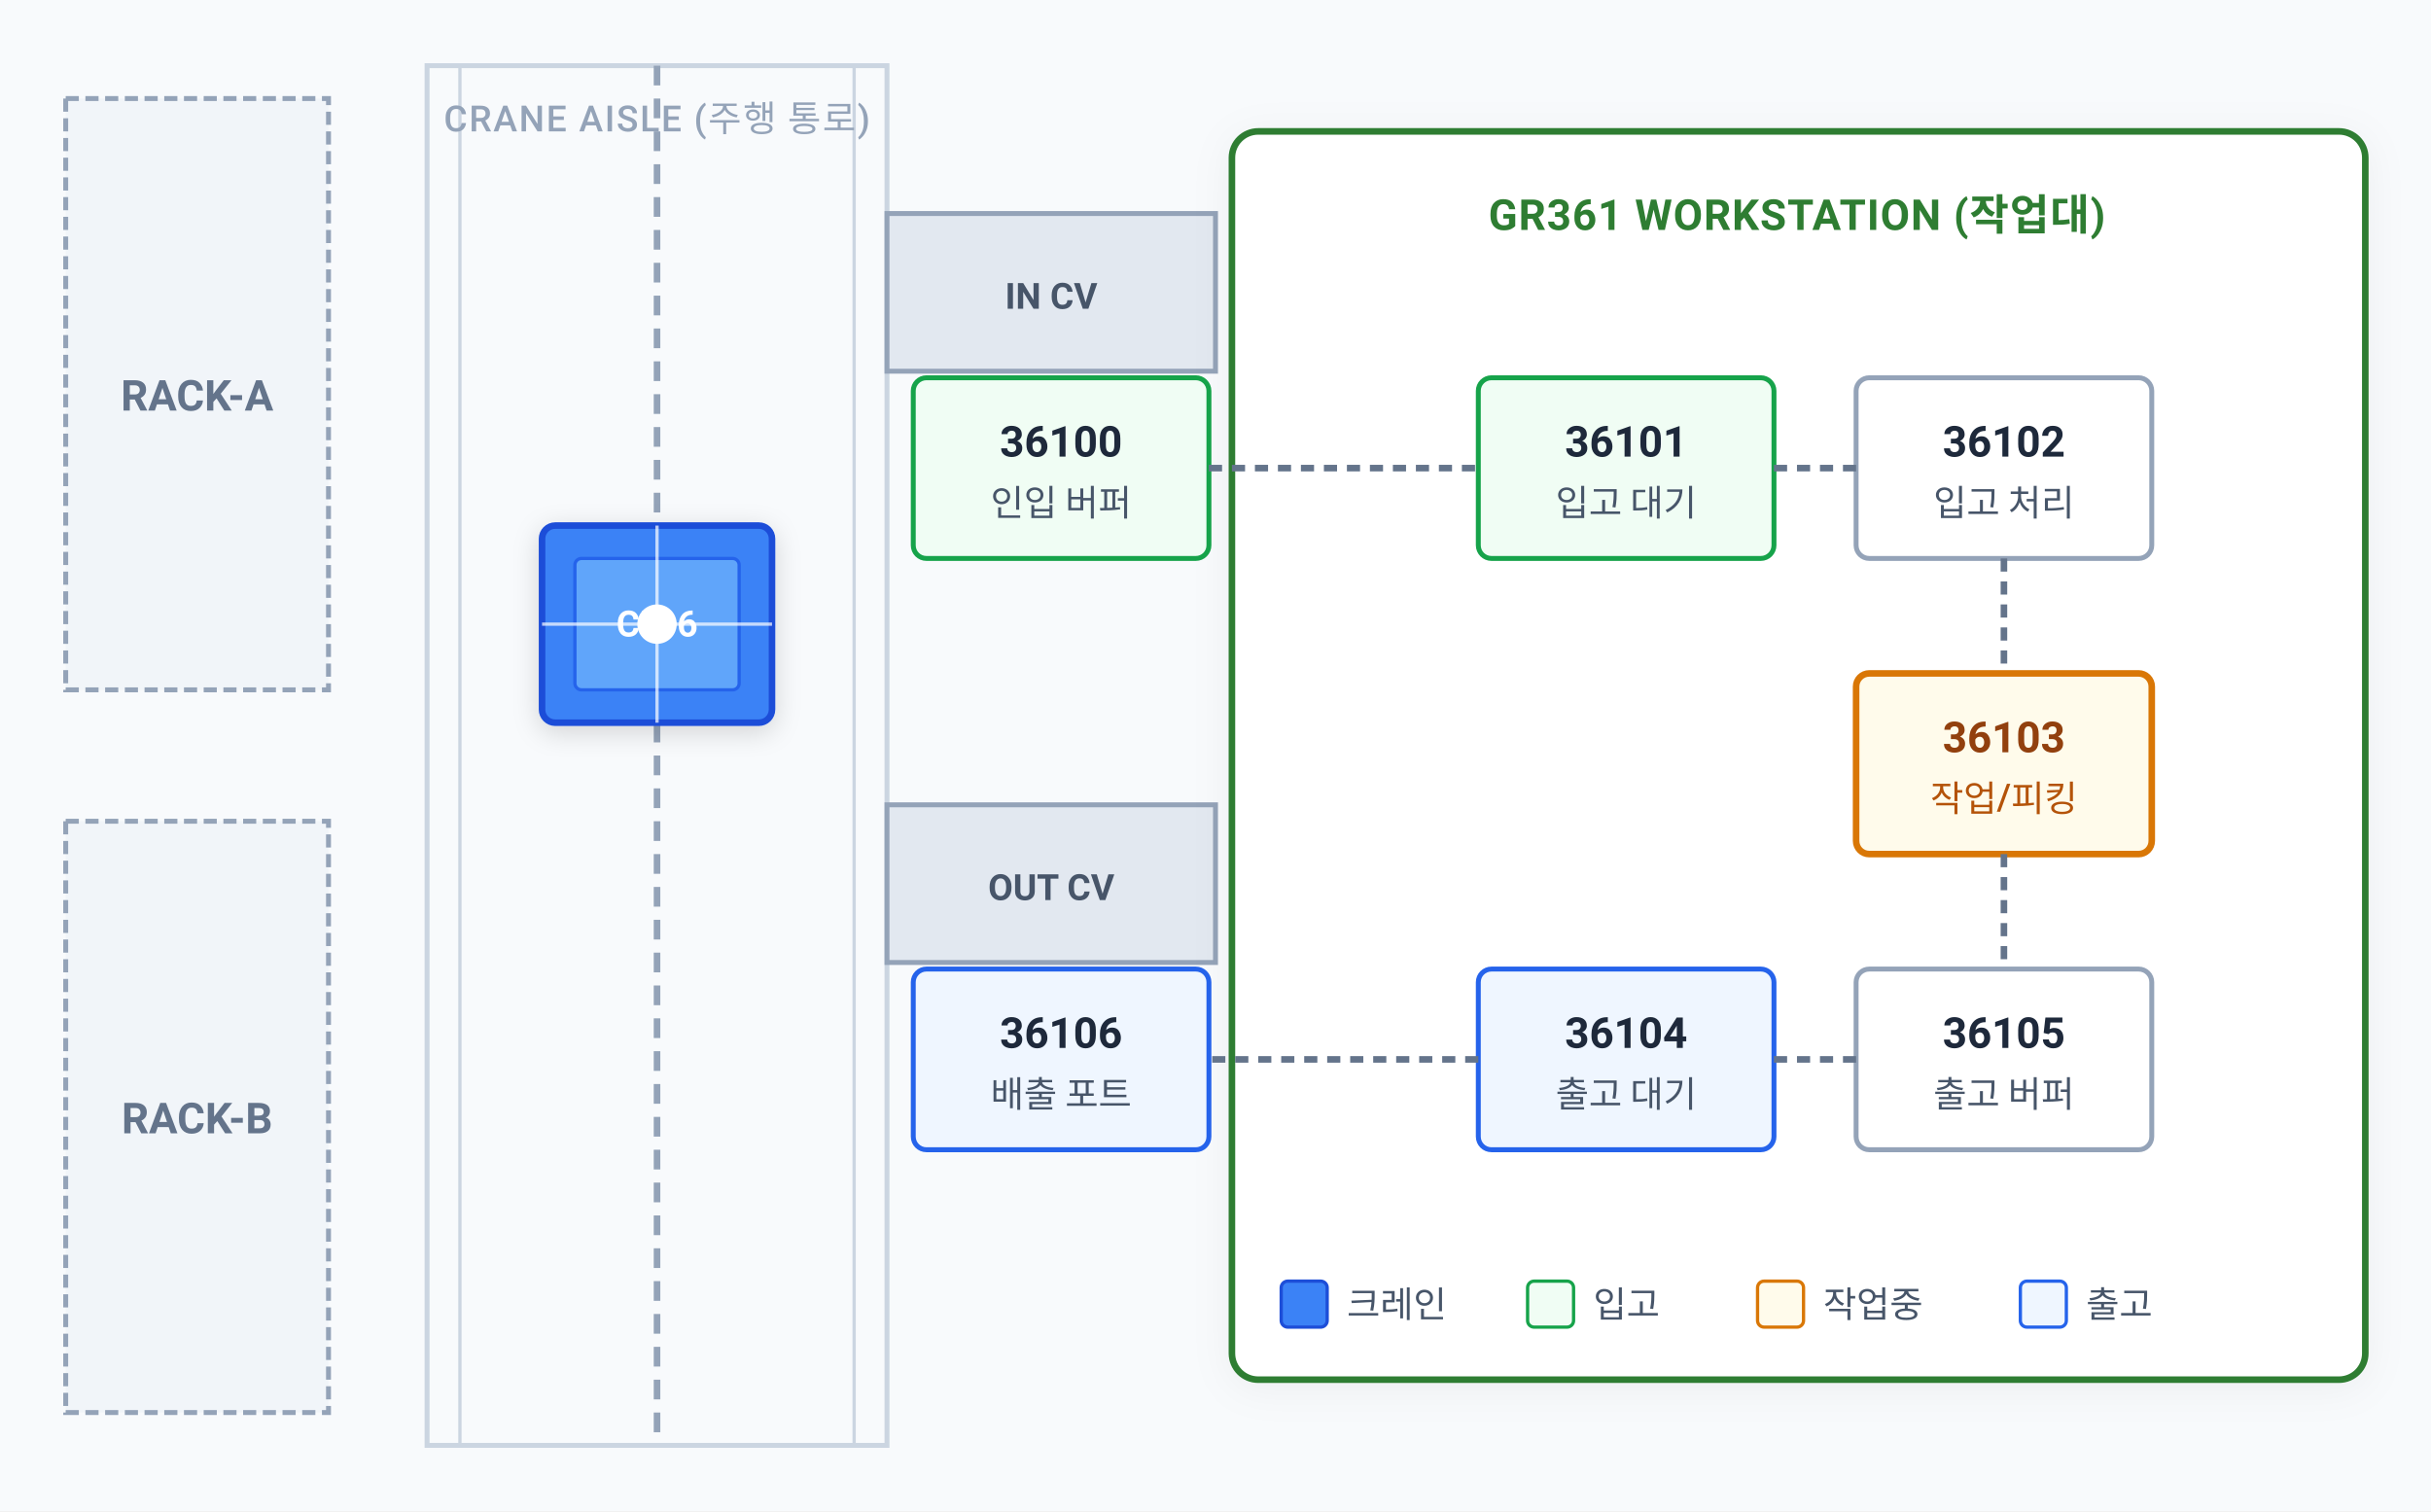
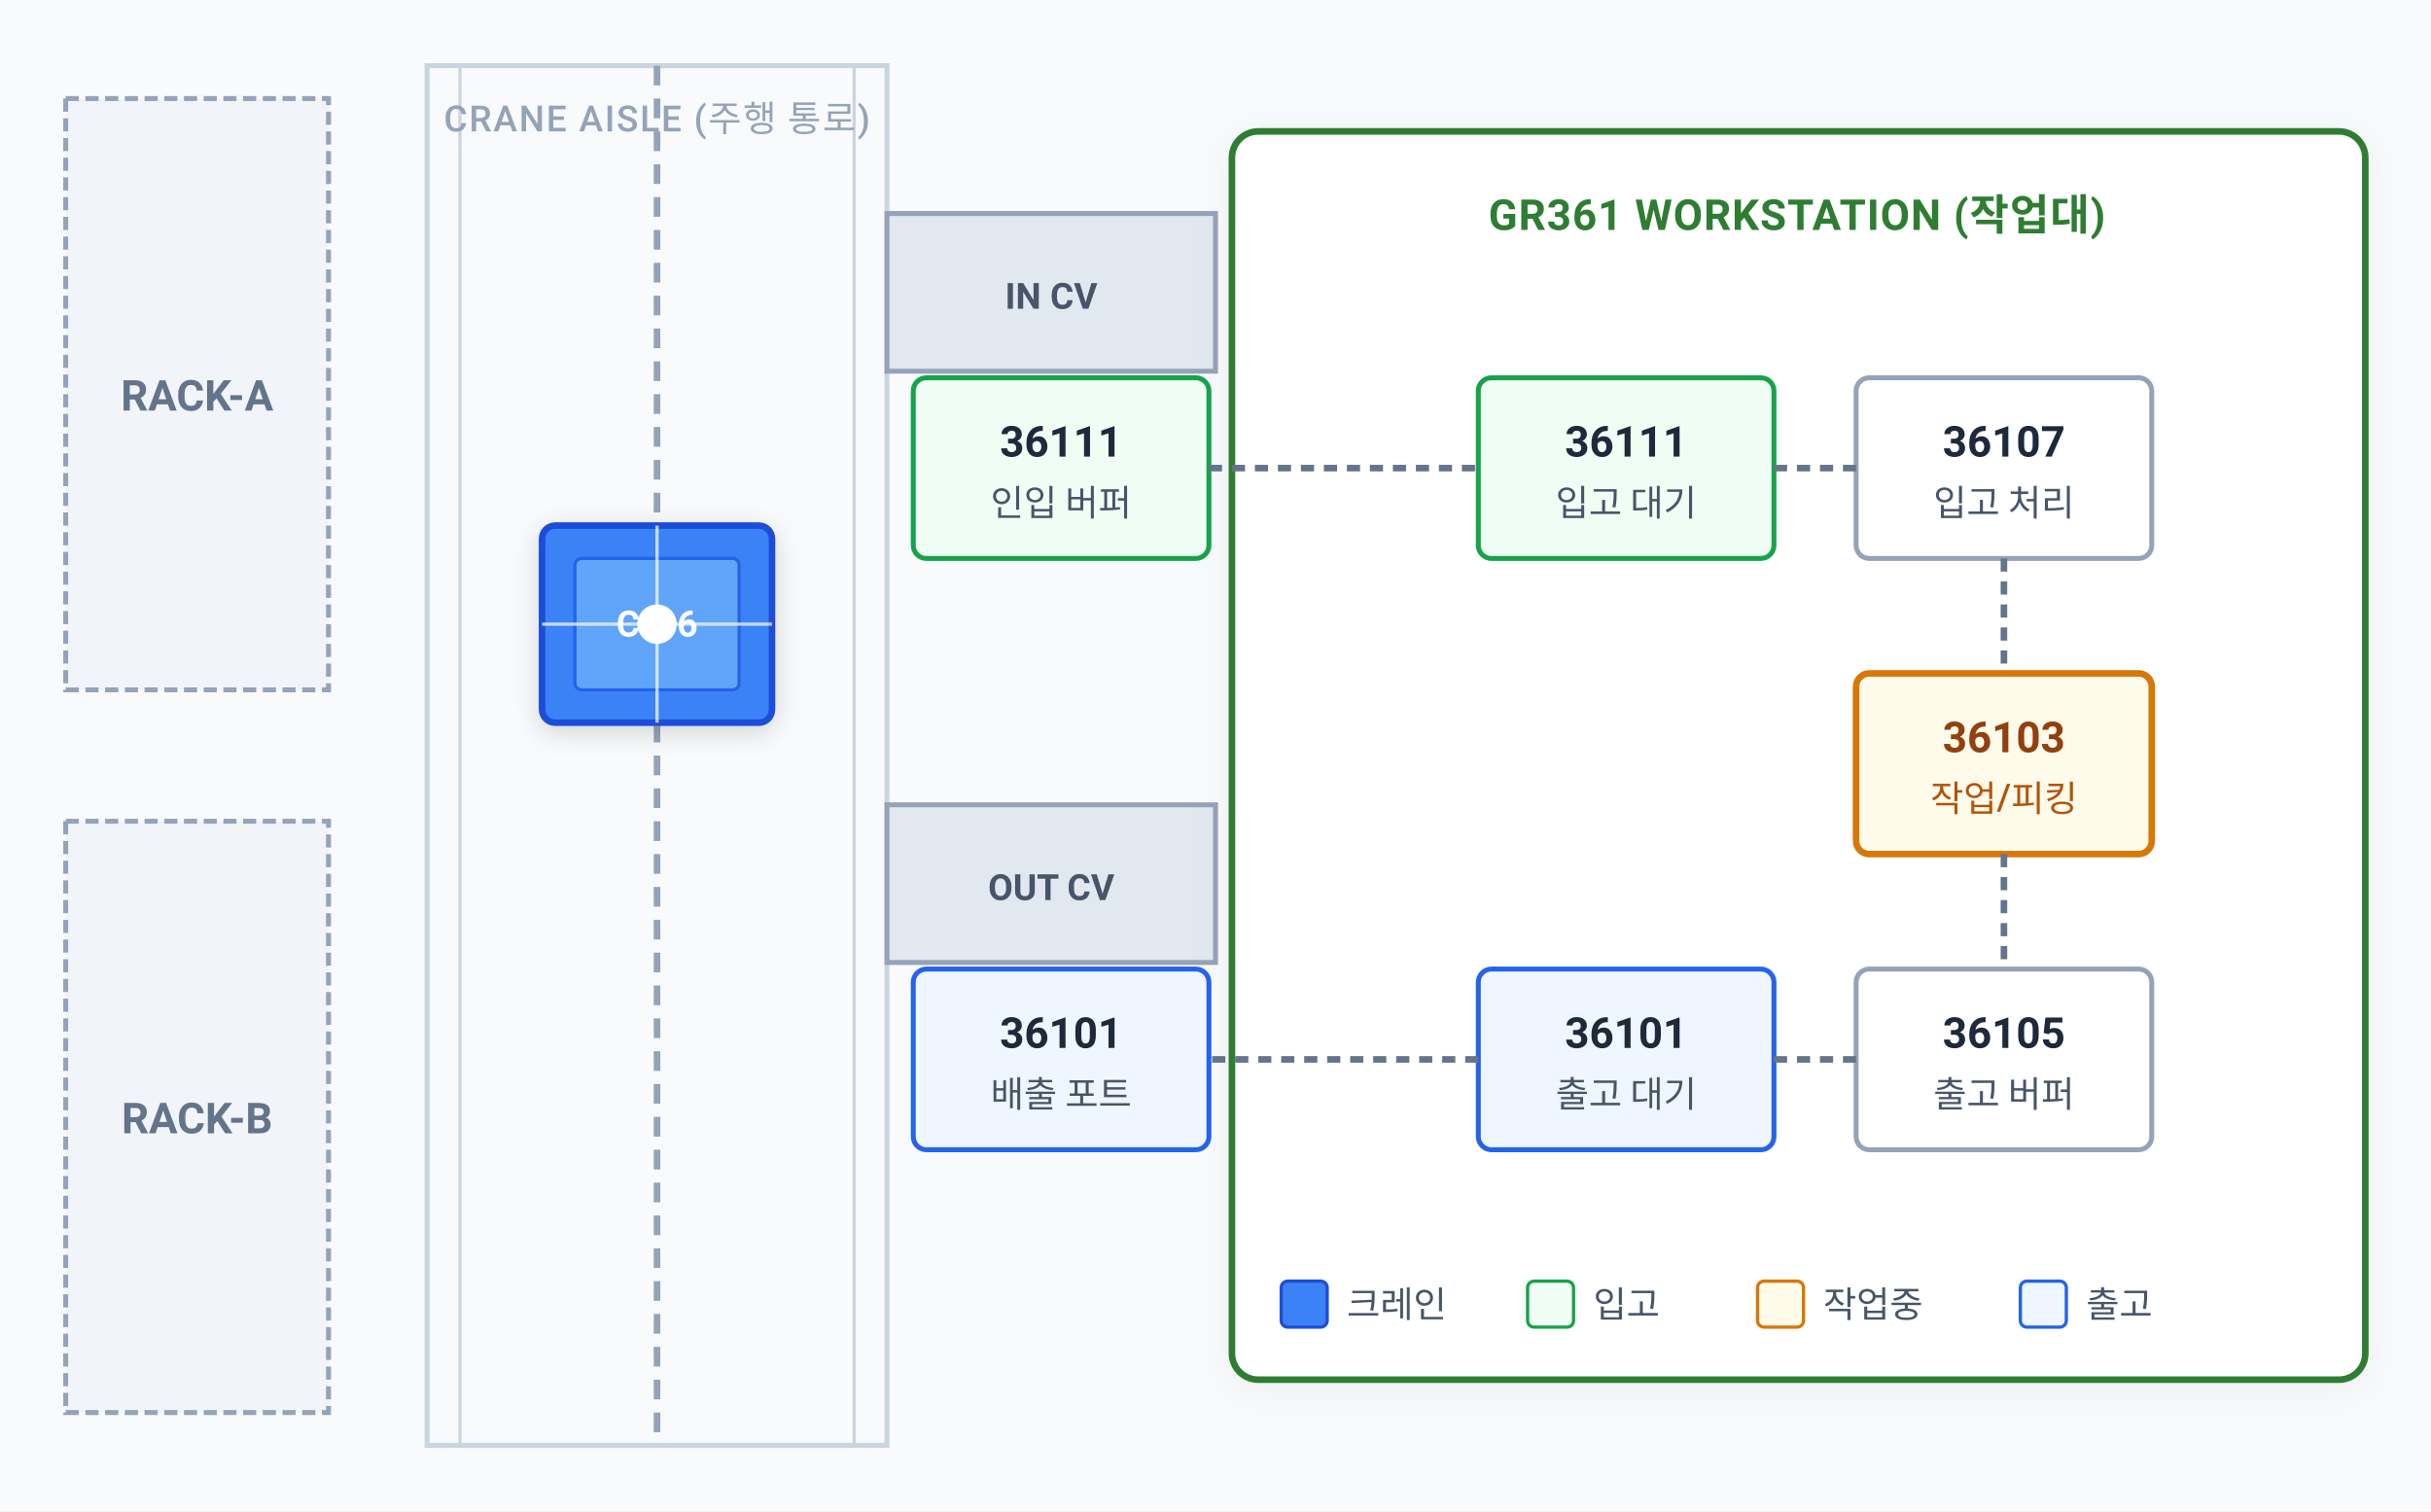
- <svg xmlns="http://www.w3.org/2000/svg" viewBox="0 0 740 460" width="100%" height="100%">
-   <defs>
-     <style>
+ <svg xmlns="http://www.w3.org/2000/svg" viewBox="0 0 740 460" width="100%" height="100%" version="1.1" id="svg31">
+   <defs id="defs1">
+     <style id="style1">
      .svg-bg { fill: #f8fafc; }
      .grid-line { stroke: #e2e8f0; stroke-width: 0.5; }
      .rack-boundary { fill: #f1f5f9; stroke: #94a3b8; stroke-width: 1.5; stroke-dasharray: 4, 2; }
      .rack-text { font-size: 13px; font-weight: 600; fill: #64748b; font-family: -apple-system, BlinkMacSystemFont, "Segoe UI", Roboto, sans-serif; }
      .aisle-boundary { fill: #f8fafc; stroke: #cbd5e1; stroke-width: 1.5; }
      .rail-center-line { stroke: #94a3b8; stroke-width: 2; stroke-dasharray: 6, 4; }
      .rail-side-line { stroke: #cbd5e1; stroke-width: 1; }
      .aisle-label { font-size: 11px; font-weight: 500; fill: #94a3b8; letter-spacing: 0.5px; font-family: -apple-system, BlinkMacSystemFont, "Segoe UI", Roboto, sans-serif; }
      
      /* 크레인 */
      .crane-unit {
        transition: transform 1.2s cubic-bezier(0.25, 0.1, 0.25, 1.0);
        will-change: transform;
      }
      .crane-body { fill: #3b82f6; stroke: #1d4ed8; stroke-width: 2; filter: drop-shadow(0 2px 4px rgba(0, 0, 0, 0.15)); }
      .crane-inner { fill: #60a5fa; stroke: #2563eb; stroke-width: 1; }
      .crane-cross { stroke: #ffffff; stroke-width: 1; opacity: 0.7; }
      .crane-center-dot { fill: #ffffff; }
      .crane-label { font-size: 11px; font-weight: 700; fill: #ffffff; font-family: -apple-system, BlinkMacSystemFont, "Segoe UI", Roboto, sans-serif; dominant-baseline: central; }
      
      /* 컨베이어 */
      .conveyor-lane { fill: #e2e8f0; stroke: #94a3b8; stroke-width: 1.5; }
      .conveyor-label { font-size: 11px; font-weight: 600; fill: #475569; font-family: -apple-system, BlinkMacSystemFont, "Segoe UI", Roboto, sans-serif; }
      .ws-boundary { fill: #ffffff; stroke: #2e7d32; stroke-width: 2; filter: drop-shadow(0 2px 6px rgba(0, 0, 0, 0.05)); }
      .ws-title { font-size: 13px; font-weight: 700; fill: #2e7d32; letter-spacing: 0.3px; font-family: -apple-system, BlinkMacSystemFont, "Segoe UI", Roboto, sans-serif; }
      
      /* 포지션 노드 */
      .tray-rect { fill: #ffffff; stroke: #94a3b8; stroke-width: 1.5; transition: all 0.2s ease; }
      .tray-inbound .tray-rect { fill: #f0fdf4; stroke: #16a34a; }
      .tray-outbound .tray-rect { fill: #eff6ff; stroke: #2563eb; }
      .tray-active .tray-rect { fill: #fffbeb; stroke: #d97706; stroke-width: 2; }
      
      /* 노드 라벨 텍스트 */
      .tray-title { font-size: 13px; font-weight: 700; fill: #1e293b; font-family: -apple-system, BlinkMacSystemFont, "Segoe UI", Roboto, sans-serif; pointer-events: none; }
      .tray-sub { font-size: 11px; font-weight: 500; fill: #475569; font-family: -apple-system, BlinkMacSystemFont, "Segoe UI", Roboto, sans-serif; pointer-events: none; }
      .active-title { fill: #92400e; }
      .active-sub { fill: #b45309; }
      
      .clickable { cursor: pointer; }
      .clickable:hover .tray-rect { stroke-width: 2; stroke: #1e40af; }
      
      /* 흐름 연결 패스 (상단 레이어로 돋보이게 보정) */
      .flow-arrow { stroke: #64748b; stroke-width: 2; stroke-dasharray: 4, 3; fill: none; }
      
      /* 범례 */
      .legend-crane { fill: #3b82f6; stroke: #1d4ed8; }
      .legend-inbound { fill: #f0fdf4; stroke: #16a34a; }
      .legend-active { fill: #fffbeb; stroke: #d97706; }
      .legend-outbound { fill: #eff6ff; stroke: #2563eb; }
      .legend-text { font-size: 11px; font-weight: 500; fill: #475569; font-family: -apple-system, BlinkMacSystemFont, "Segoe UI", Roboto, sans-serif; }
      
      /* 실시간 트레이 */
      .tray-unit {
        transition: transform 0.8s cubic-bezier(0.25, 0.1, 0.25, 1.0);
        will-change: transform;
        cursor: pointer;
      }
      .tray-base {
        fill: #1976D2;
        stroke: #0D47A1;
        stroke-width: 1.5;
        rx: 6; ry: 6;
        filter: drop-shadow(0 2px 5px rgba(0,0,0,0.25));
      }
      .tray-inner { fill: #2196F3; rx: 3; ry: 3; }
      .tray-label {
        font-family: -apple-system, BlinkMacSystemFont, "Segoe UI", Roboto, sans-serif;
        font-size: 11px;
        font-weight: 700;
        fill: #FFFFFF;
        text-anchor: middle;
        dominant-baseline: central;
        pointer-events: none;
      }
    </style>
    <pattern id="gridPattern" width="20" height="20" patternUnits="userSpaceOnUse">
-       <path d="M 20 0 L 0 0 0 20" fill="none" class="grid-line" />
+       <path d="M 20 0 L 0 0 0 20" fill="none" class="grid-line" id="path1" />
    </pattern>
  </defs>
-   <rect width="100%" height="100%" fill="url(#gridPattern)" class="svg-bg" />
-   <g class="rack-group">
-     <rect x="20" y="30" width="80" height="180" class="rack-boundary" />
-     <text x="60" y="125" class="rack-text" text-anchor="middle">RACK-A</text>
-     <rect x="20" y="250" width="80" height="180" class="rack-boundary" />
-     <text x="60" y="345" class="rack-text" text-anchor="middle">RACK-B</text>
+   <rect width="100%" height="100%" fill="url(#gridPattern)" class="svg-bg" id="rect1" />
+   <g class="rack-group" id="g3">
+     <rect x="20" y="30" width="80" height="180" class="rack-boundary" id="rect2" />
+     <text x="60" y="125" class="rack-text" text-anchor="middle" id="text2">RACK-A</text>
+     <rect x="20" y="250" width="80" height="180" class="rack-boundary" id="rect3" />
+     <text x="60" y="345" class="rack-text" text-anchor="middle" id="text3">RACK-B</text>
  </g>
-   <g class="crane-aisle-group">
-     <rect x="130" y="20" width="140" height="420" class="aisle-boundary" />
-     <line x1="200" y1="20" x2="200" y2="440" class="rail-center-line" />
-     <line x1="140" y1="20" x2="140" y2="440" class="rail-side-line" />
-     <line x1="260" y1="20" x2="260" y2="440" class="rail-side-line" />
-     <text x="200" y="40" class="aisle-label" text-anchor="middle">CRANE AISLE (주행 통로)</text>
+   <g class="crane-aisle-group" id="g8">
+     <rect x="130" y="20" width="140" height="420" class="aisle-boundary" id="rect4" />
+     <line x1="200" y1="20" x2="200" y2="440" class="rail-center-line" id="line4" />
+     <line x1="140" y1="20" x2="140" y2="440" class="rail-side-line" id="line5" />
+     <line x1="260" y1="20" x2="260" y2="440" class="rail-side-line" id="line6" />
+     <text x="200" y="40" class="aisle-label" text-anchor="middle" id="text6">CRANE AISLE (주행 통로)</text>
    <g id="crane-unit" class="crane-unit" transform="translate(200, 190)">
-       <rect x="-35" y="-30" width="70" height="60" rx="4" class="crane-body" />
-       <rect x="-25" y="-20" width="50" height="40" rx="2" class="crane-inner" />
-       <line x1="0" y1="-30" x2="0" y2="30" class="crane-cross" />
-       <line x1="-35" y1="0" x2="35" y2="0" class="crane-cross" />
-       <circle cx="0" cy="0" r="6" class="crane-center-dot" />
-       <text x="0" y="0" class="crane-label" text-anchor="middle">CR-6</text>
+       <rect x="-35" y="-30" width="70" height="60" rx="4" class="crane-body" id="rect6" />
+       <rect x="-25" y="-20" width="50" height="40" rx="2" class="crane-inner" id="rect7" />
+       <line x1="0" y1="-30" x2="0" y2="30" class="crane-cross" id="line7" />
+       <line x1="-35" y1="0" x2="35" y2="0" class="crane-cross" id="line8" />
+       <circle cx="0" cy="0" r="6" class="crane-center-dot" id="circle8" />
+       <text x="0" y="0" class="crane-label" text-anchor="middle" id="text8">CR-6</text>
    </g>
  </g>
-   <g class="conveyor-connection-in">
-     <rect x="270" y="65" width="100" height="48" class="conveyor-lane" />
-     <text x="320" y="94" class="conveyor-label" text-anchor="middle">IN CV</text>
+   <g class="conveyor-connection-in" id="g9">
+     <rect x="270" y="65" width="100" height="48" class="conveyor-lane" id="rect8" />
+     <text x="320" y="94" class="conveyor-label" text-anchor="middle" id="text9">IN CV</text>
  </g>
-   <g class="conveyor-connection-out">
-     <rect x="270" y="245" width="100" height="48" class="conveyor-lane" />
-     <text x="320" y="274" class="conveyor-label" text-anchor="middle">OUT CV</text>
+   <g class="conveyor-connection-out" id="g10">
+     <rect x="270" y="245" width="100" height="48" class="conveyor-lane" id="rect9" />
+     <text x="320" y="274" class="conveyor-label" text-anchor="middle" id="text10">OUT CV</text>
  </g>
-   <g class="workstation-group">
-     <rect x="375" y="40" width="345" height="380" rx="8" class="ws-boundary" />
-     <text x="547" y="70" class="ws-title" text-anchor="middle">GR361 WORKSTATION (작업대)</text>
+   <g class="workstation-group" id="g11">
+     <rect x="375" y="40" width="345" height="380" rx="8" class="ws-boundary" id="rect10" />
+     <text x="547" y="70" class="ws-title" text-anchor="middle" id="text11">GR361 WORKSTATION (작업대)</text>
  </g>
-   <g class="position-nodes">
-     <g id="WH6-36100" class="tray-position tray-inbound clickable" transform="translate(278, 115)">
-       <rect width="90" height="55" rx="4" class="tray-rect" />
-       <text x="45" y="24" class="tray-title" text-anchor="middle">36100</text>
-       <text x="45" y="42" class="tray-sub" text-anchor="middle">인입 버퍼</text>
+   <g class="position-nodes" id="g25">
+     <g id="WH6-36111" class="tray-position tray-inbound clickable" transform="translate(278, 115)">
+       <rect width="90" height="55" rx="4" class="tray-rect" id="rect11" />
+       <text x="45" y="24" class="tray-title" text-anchor="middle" id="text12">36111</text>
+       <text x="45" y="42" class="tray-sub" text-anchor="middle" id="text13">인입 버퍼</text>
    </g>
-     <g id="361-36101" class="tray-position tray-inbound clickable" transform="translate(450, 115)">
-       <rect width="90" height="55" rx="4" class="tray-rect" />
-       <text x="45" y="24" class="tray-title" text-anchor="middle">36101</text>
-       <text x="45" y="42" class="tray-sub" text-anchor="middle">입고 대기</text>
+     <g id="361-36111" class="tray-position tray-inbound clickable" transform="translate(450, 115)">
+       <rect width="90" height="55" rx="4" class="tray-rect" id="rect13" />
+       <text x="45" y="24" class="tray-title" text-anchor="middle" id="text14">36111</text>
+       <text x="45" y="42" class="tray-sub" text-anchor="middle" id="text15">입고 대기</text>
    </g>
-     <g id="361-36102" class="tray-position clickable" transform="translate(565, 115)">
-       <rect width="90" height="55" rx="4" class="tray-rect" />
-       <text x="45" y="24" class="tray-title" text-anchor="middle">36102</text>
-       <text x="45" y="42" class="tray-sub" text-anchor="middle">입고 처리</text>
+     <g id="361-36107" class="tray-position clickable" transform="translate(565, 115)">
+       <rect width="90" height="55" rx="4" class="tray-rect" id="rect15" />
+       <text x="45" y="24" class="tray-title" text-anchor="middle" id="text16">36107</text>
+       <text x="45" y="42" class="tray-sub" text-anchor="middle" id="text17">입고 처리</text>
    </g>
    <g id="361-36103" class="tray-position tray-active clickable" transform="translate(565, 205)">
-       <rect width="90" height="55" rx="4" class="tray-rect" />
-       <text x="45" y="24" class="tray-title active-title" text-anchor="middle">36103</text>
-       <text x="45" y="42" class="tray-sub active-sub" text-anchor="middle">작업/피킹</text>
+       <rect width="90" height="55" rx="4" class="tray-rect" id="rect17" />
+       <text x="45" y="24" class="tray-title active-title" text-anchor="middle" id="text18">36103</text>
+       <text x="45" y="42" class="tray-sub active-sub" text-anchor="middle" id="text19">작업/피킹</text>
    </g>
-     <g id="361-36104" class="tray-position tray-outbound clickable" transform="translate(450, 295)">
-       <rect width="90" height="55" rx="4" class="tray-rect" />
-       <text x="45" y="24" class="tray-title" text-anchor="middle">36104</text>
-       <text x="45" y="42" class="tray-sub" text-anchor="middle">출고 대기</text>
+     <g id="361-36101" class="tray-position tray-outbound clickable" transform="translate(450, 295)">
+       <rect width="90" height="55" rx="4" class="tray-rect" id="rect19" />
+       <text x="45" y="24" class="tray-title" text-anchor="middle" id="text20">36101</text>
+       <text x="45" y="42" class="tray-sub" text-anchor="middle" id="text21">출고 대기</text>
    </g>
    <g id="361-36105" class="tray-position clickable" transform="translate(565, 295)">
-       <rect width="90" height="55" rx="4" class="tray-rect" />
-       <text x="45" y="24" class="tray-title" text-anchor="middle">36105</text>
-       <text x="45" y="42" class="tray-sub" text-anchor="middle">출고 버퍼</text>
+       <rect width="90" height="55" rx="4" class="tray-rect" id="rect21" />
+       <text x="45" y="24" class="tray-title" text-anchor="middle" id="text22">36105</text>
+       <text x="45" y="42" class="tray-sub" text-anchor="middle" id="text23">출고 버퍼</text>
    </g>
-     <g id="WH6-36106" class="tray-position tray-outbound clickable" transform="translate(278, 295)">
-       <rect width="90" height="55" rx="4" class="tray-rect" />
-       <text x="45" y="24" class="tray-title" text-anchor="middle">36106</text>
-       <text x="45" y="42" class="tray-sub" text-anchor="middle">배출 포트</text>
+     <g id="WH6-36101" class="tray-position tray-outbound clickable" transform="translate(278, 295)">
+       <rect width="90" height="55" rx="4" class="tray-rect" id="rect23" />
+       <text x="45" y="24" class="tray-title" text-anchor="middle" id="text24">36101</text>
+       <text x="45" y="42" class="tray-sub" text-anchor="middle" id="text25">배출 포트</text>
    </g>
  </g>
-   <g class="flow-path-layer">
+   <g class="flow-path-layer" id="g28">
    <path id="path-14" d="M 368 142.5 L 450 142.5" class="flow-arrow" />
-     <path d="M 540 142.5 L 565 142.5" class="flow-arrow" />
-     <path d="M 610 170 L 610 205" class="flow-arrow" />
-     <path d="M 610 260 L 610 295" class="flow-arrow" />
-     <path d="M 565 322.5 L 540 322.5" class="flow-arrow" />
+     <path d="M 540 142.5 L 565 142.5" class="flow-arrow" id="path25" />
+     <path d="M 610 170 L 610 205" class="flow-arrow" id="path26" />
+     <path d="M 610 260 L 610 295" class="flow-arrow" id="path27" />
+     <path d="M 565 322.5 L 540 322.5" class="flow-arrow" id="path28" />
    <path id="path-15" d="M 450 322.5 L 368 322.5" class="flow-arrow" />
  </g>
-   <g class="legend-group" transform="translate(390, 390)">
-     <rect x="0" y="0" width="14" height="14" rx="2" class="legend-crane" />
-     <text x="20" y="11" class="legend-text">크레인</text>
-     <rect x="75" y="0" width="14" height="14" rx="2" class="legend-inbound" />
-     <text x="95" y="11" class="legend-text">입고</text>
-     <rect x="145" y="0" width="14" height="14" rx="2" class="legend-active" />
-     <text x="165" y="11" class="legend-text">작업중</text>
-     <rect x="225" y="0" width="14" height="14" rx="2" class="legend-outbound" />
-     <text x="245" y="11" class="legend-text">출고</text>
+   <g class="legend-group" transform="translate(390, 390)" id="g31">
+     <rect x="0" y="0" width="14" height="14" rx="2" class="legend-crane" id="rect28" />
+     <text x="20" y="11" class="legend-text" id="text28">크레인</text>
+     <rect x="75" y="0" width="14" height="14" rx="2" class="legend-inbound" id="rect29" />
+     <text x="95" y="11" class="legend-text" id="text29">입고</text>
+     <rect x="145" y="0" width="14" height="14" rx="2" class="legend-active" id="rect30" />
+     <text x="165" y="11" class="legend-text" id="text30">작업중</text>
+     <rect x="225" y="0" width="14" height="14" rx="2" class="legend-outbound" id="rect31" />
+     <text x="245" y="11" class="legend-text" id="text31">출고</text>
  </g>
  <g id="tray-layer" />
</svg>
